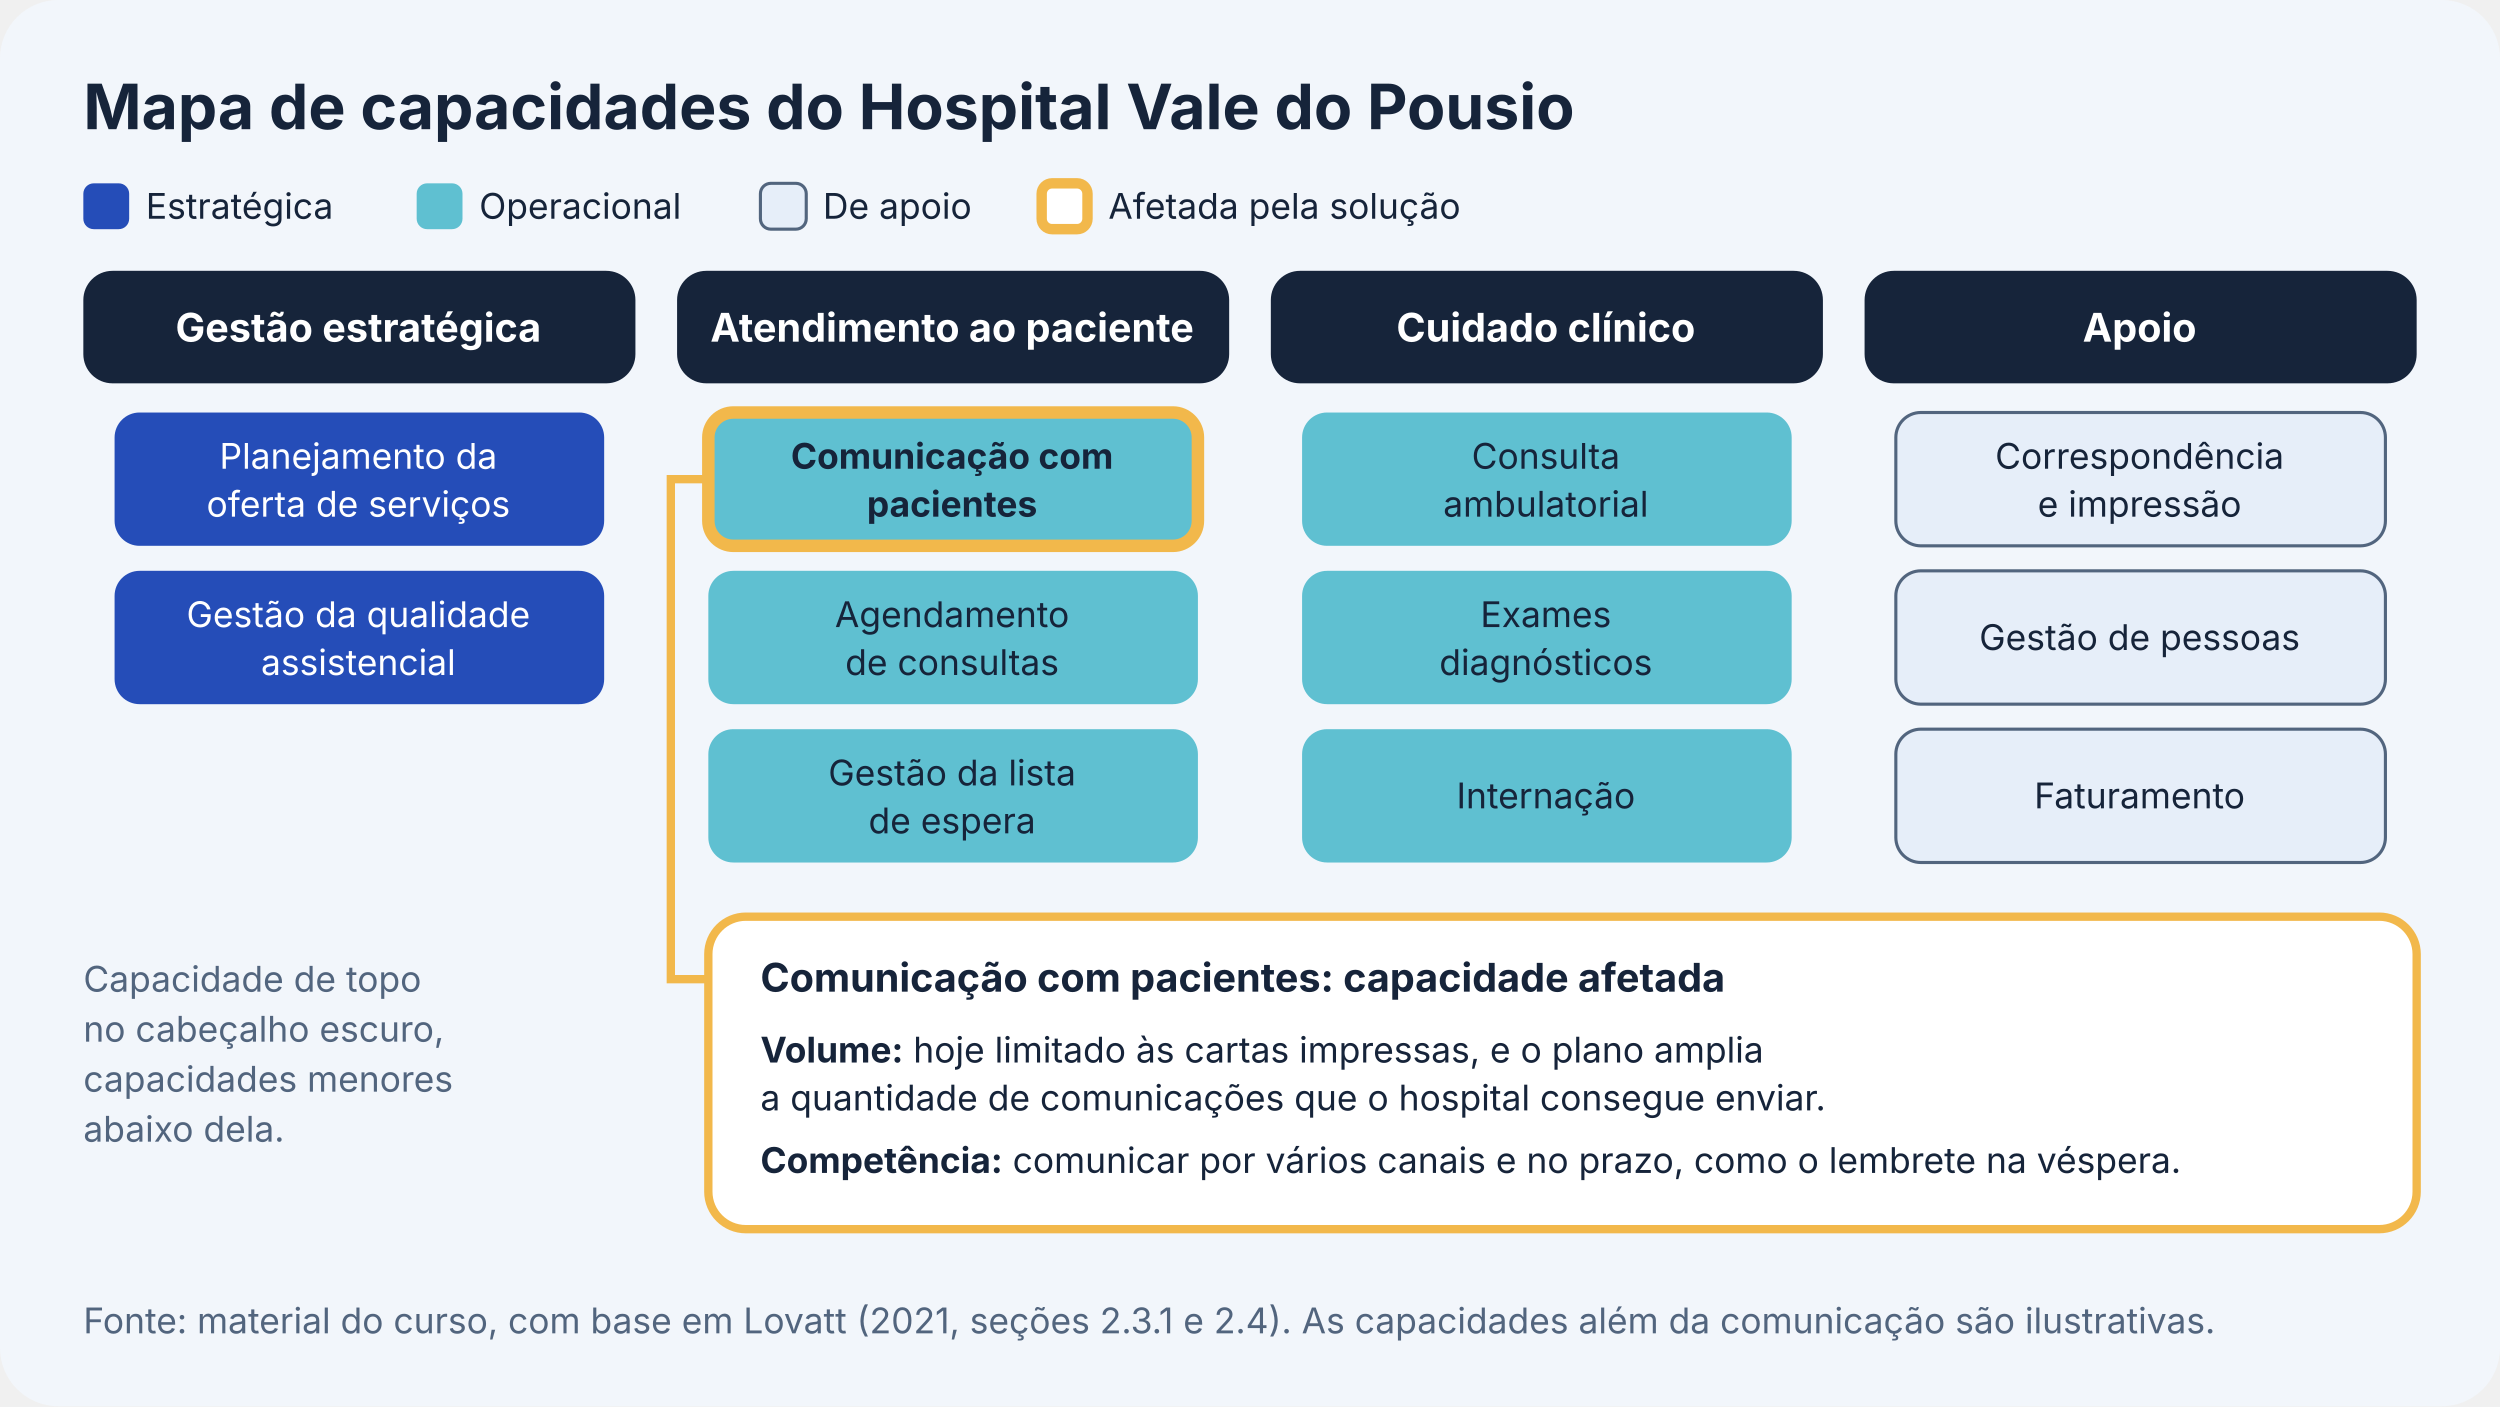
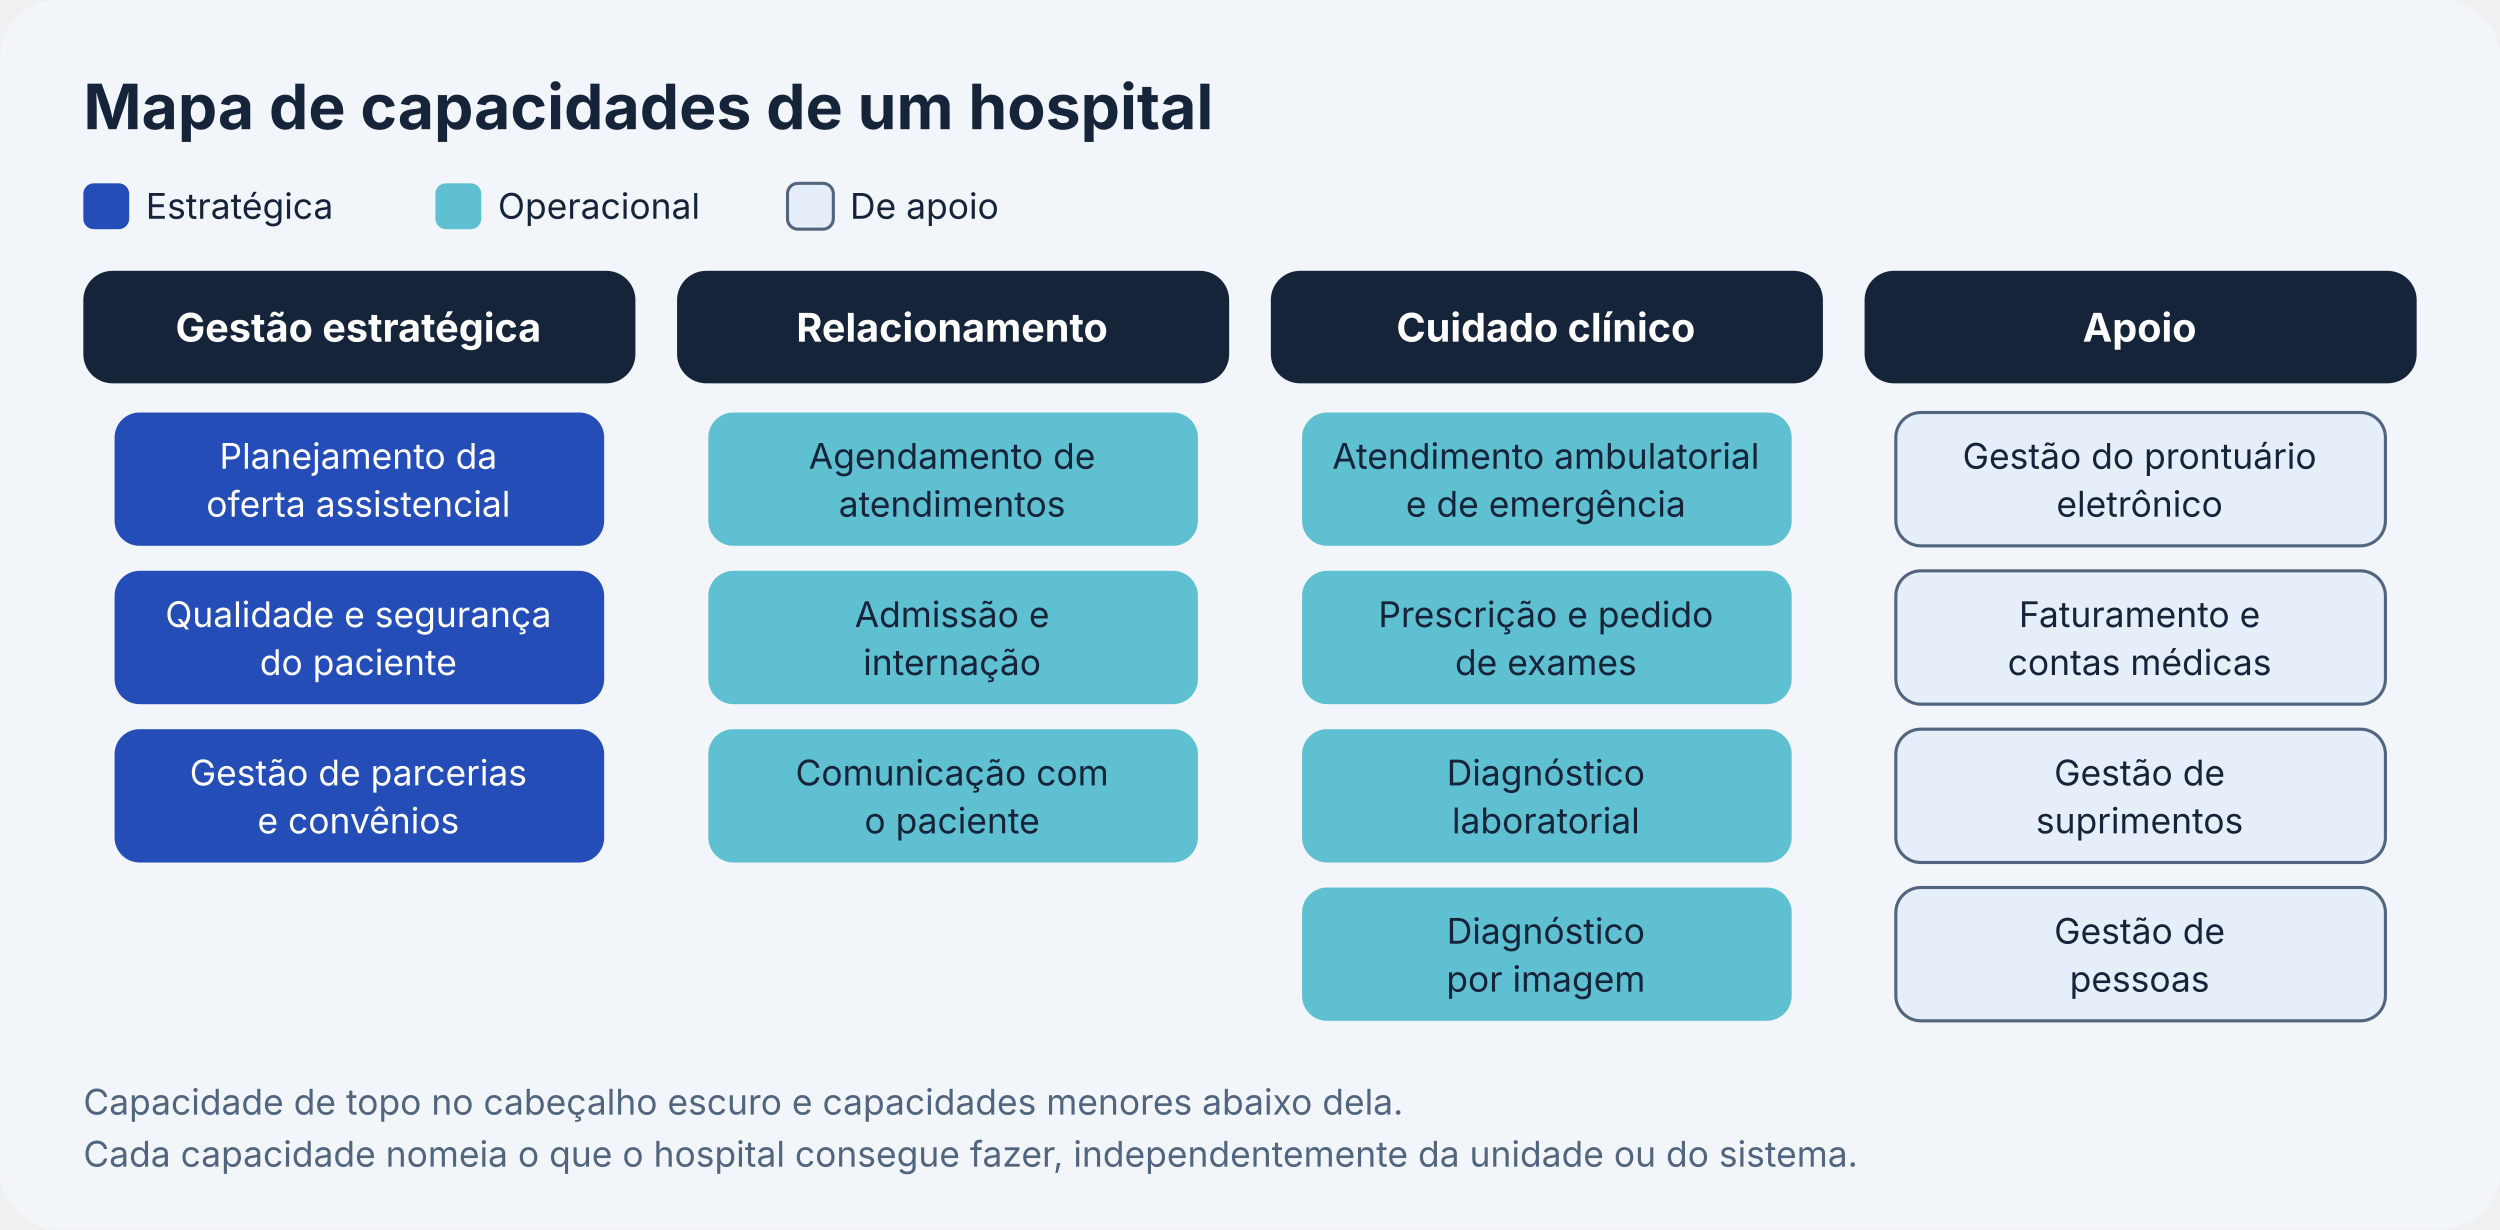
- <svg xmlns="http://www.w3.org/2000/svg" viewBox="0 0 1200 675" role="img" aria-labelledby="title desc">
+ <svg xmlns="http://www.w3.org/2000/svg" viewBox="0 0 1200 590" role="img" aria-labelledby="title desc">
  <defs>
-     <style>text{font-family:-apple-system,BlinkMacSystemFont,'Segoe UI',sans-serif;fill:#16243A}.h{font-size:30px;font-weight:700}.t{font-size:19px;font-weight:700}.q{font-size:17px;fill:#52657E}.p{font-size:17px}.e{font-size:16px;font-weight:700}.w{fill:white}</style>
+     <style>text{font-family:-apple-system,BlinkMacSystemFont,'Segoe UI',sans-serif;fill:#16243A}.h{font-size:30px;font-weight:700}.t{font-size:19px;font-weight:700}.q{font-size:17px;fill:#52657E}.p{font-size:17px}.e{font-size:16px;font-weight:700}.w{fill:white}.s{font-size:16px}</style>
  </defs>
-   <rect width="1200" height="675" rx="28" fill="#F2F6FB" />
-   <text x="40" y="62" class="h">Mapa de capacidades do Hospital Vale do Pousio</text>
+   <rect width="1200" height="590" rx="28" fill="#F2F6FB" />
+   <text x="40" y="62" class="h">Mapa de capacidades de um hospital</text>
  <rect x="40" y="88" width="22" height="22" rx="5" fill="#254DB8" />
  <text x="70" y="105" class="p">Estratégica</text>
-   <rect x="200" y="88" width="22" height="22" rx="5" fill="#5FC0D1" />
-   <text x="230" y="105" class="p">Operacional</text>
-   <rect x="365" y="88" width="22" height="22" rx="5" fill="#E6EEF9" stroke="#52657E" stroke-width="1.5" />
-   <text x="395" y="105" class="p">De apoio</text>
-   <rect x="500" y="88" width="22" height="22" rx="5" fill="white" stroke="#F2B84B" stroke-width="5" />
-   <text x="532" y="105" class="p">Afetada pela solução</text>
+   <rect x="209" y="88" width="22" height="22" rx="5" fill="#5FC0D1" />
+   <text x="239" y="105" class="p">Operacional</text>
+   <rect x="378" y="88" width="22" height="22" rx="5" fill="#E6EEF9" stroke="#52657E" stroke-width="1.5" />
+   <text x="408" y="105" class="p">De apoio</text>
  <rect x="40" y="130" width="265" height="54" rx="14" fill="#16243A" />
  <text x="172" y="164" text-anchor="middle" class="t w">Gestão estratégica</text>
-   <rect x="55" y="198" width="235" height="64" rx="12" fill="#254DB8" />
-   <text x="172" y="225" text-anchor="middle" class="p w">Planejamento da</text>
-   <text x="172" y="248" text-anchor="middle" class="p w">oferta de serviços</text>
-   <rect x="55" y="274" width="235" height="64" rx="12" fill="#254DB8" />
-   <text x="172" y="301" text-anchor="middle" class="p w">Gestão da qualidade</text>
-   <text x="172" y="324" text-anchor="middle" class="p w">assistencial</text>
+   <g>
+     <rect x="55" y="198" width="235" height="64" rx="12" fill="#254DB8" />
+     <text x="172" y="225" text-anchor="middle" class="p w">Planejamento da</text>
+     <text x="172" y="248" text-anchor="middle" class="p w">oferta assistencial</text>
+   </g>
+   <g>
+     <rect x="55" y="274" width="235" height="64" rx="12" fill="#254DB8" />
+     <text x="172" y="301" text-anchor="middle" class="p w">Qualidade e segurança</text>
+     <text x="172" y="324" text-anchor="middle" class="p w">do paciente</text>
+   </g>
+   <g>
+     <rect x="55" y="350" width="235" height="64" rx="12" fill="#254DB8" />
+     <text x="172" y="377" text-anchor="middle" class="p w">Gestão de parcerias</text>
+     <text x="172" y="400" text-anchor="middle" class="p w">e convênios</text>
+   </g>
  <rect x="325" y="130" width="265" height="54" rx="14" fill="#16243A" />
-   <text x="457" y="164" text-anchor="middle" class="t w">Atendimento ao paciente</text>
-   <rect x="340" y="198" width="235" height="64" rx="12" fill="#5FC0D1" stroke="#F2B84B" stroke-width="6" />
-   <text x="457" y="225" text-anchor="middle" class="p" font-weight="700">Comunicação com</text>
-   <text x="457" y="248" text-anchor="middle" class="p" font-weight="700">pacientes</text>
-   <rect x="340" y="274" width="235" height="64" rx="12" fill="#5FC0D1" />
-   <text x="457" y="301" text-anchor="middle" class="p">Agendamento</text>
-   <text x="457" y="324" text-anchor="middle" class="p">de consultas</text>
-   <rect x="340" y="350" width="235" height="64" rx="12" fill="#5FC0D1" />
-   <text x="457" y="377" text-anchor="middle" class="p">Gestão da lista</text>
-   <text x="457" y="400" text-anchor="middle" class="p">de espera</text>
+   <text x="457" y="164" text-anchor="middle" class="t w">Relacionamento</text>
+   <g>
+     <rect x="340" y="198" width="235" height="64" rx="12" fill="#5FC0D1" />
+     <text x="457" y="225" text-anchor="middle" class="p">Agendamento de</text>
+     <text x="457" y="248" text-anchor="middle" class="p">atendimentos</text>
+   </g>
+   <g>
+     <rect x="340" y="274" width="235" height="64" rx="12" fill="#5FC0D1" />
+     <text x="457" y="301" text-anchor="middle" class="p">Admissão e</text>
+     <text x="457" y="324" text-anchor="middle" class="p">internação</text>
+   </g>
+   <g>
+     <rect x="340" y="350" width="235" height="64" rx="12" fill="#5FC0D1" />
+     <text x="457" y="377" text-anchor="middle" class="p">Comunicação com</text>
+     <text x="457" y="400" text-anchor="middle" class="p">o paciente</text>
+   </g>
  <rect x="610" y="130" width="265" height="54" rx="14" fill="#16243A" />
  <text x="742" y="164" text-anchor="middle" class="t w">Cuidado clínico</text>
-   <rect x="625" y="198" width="235" height="64" rx="12" fill="#5FC0D1" />
-   <text x="742" y="225" text-anchor="middle" class="p">Consulta</text>
-   <text x="742" y="248" text-anchor="middle" class="p">ambulatorial</text>
-   <rect x="625" y="274" width="235" height="64" rx="12" fill="#5FC0D1" />
-   <text x="742" y="301" text-anchor="middle" class="p">Exames</text>
-   <text x="742" y="324" text-anchor="middle" class="p">diagnósticos</text>
-   <rect x="625" y="350" width="235" height="64" rx="12" fill="#5FC0D1" />
-   <text x="742" y="388" text-anchor="middle" class="p">Internação</text>
+   <g>
+     <rect x="625" y="198" width="235" height="64" rx="12" fill="#5FC0D1" />
+     <text x="742" y="225" text-anchor="middle" class="p">Atendimento ambulatorial</text>
+     <text x="742" y="248" text-anchor="middle" class="p">e de emergência</text>
+   </g>
+   <g>
+     <rect x="625" y="274" width="235" height="64" rx="12" fill="#5FC0D1" />
+     <text x="742" y="301" text-anchor="middle" class="p">Prescrição e pedido</text>
+     <text x="742" y="324" text-anchor="middle" class="p">de exames</text>
+   </g>
+   <g>
+     <rect x="625" y="350" width="235" height="64" rx="12" fill="#5FC0D1" />
+     <text x="742" y="377" text-anchor="middle" class="p">Diagnóstico</text>
+     <text x="742" y="400" text-anchor="middle" class="p">laboratorial</text>
+   </g>
+   <g>
+     <rect x="625" y="426" width="235" height="64" rx="12" fill="#5FC0D1" />
+     <text x="742" y="453" text-anchor="middle" class="p">Diagnóstico</text>
+     <text x="742" y="476" text-anchor="middle" class="p">por imagem</text>
+   </g>
  <rect x="895" y="130" width="265" height="54" rx="14" fill="#16243A" />
  <text x="1027" y="164" text-anchor="middle" class="t w">Apoio</text>
-   <rect x="910" y="198" width="235" height="64" rx="12" fill="#E6EEF9" stroke="#52657E" stroke-width="1.5" />
-   <text x="1027" y="225" text-anchor="middle" class="p">Correspondência</text>
-   <text x="1027" y="248" text-anchor="middle" class="p">e impressão</text>
-   <rect x="910" y="274" width="235" height="64" rx="12" fill="#E6EEF9" stroke="#52657E" stroke-width="1.5" />
-   <text x="1027" y="312" text-anchor="middle" class="p">Gestão de pessoas</text>
-   <rect x="910" y="350" width="235" height="64" rx="12" fill="#E6EEF9" stroke="#52657E" stroke-width="1.5" />
-   <text x="1027" y="388" text-anchor="middle" class="p">Faturamento</text>
-   <path d="M340 230H322V470h18" stroke="#F2B84B" stroke-width="4" fill="none" />
-   <rect x="340" y="440" width="820" height="150" rx="18" fill="white" stroke="#F2B84B" stroke-width="4" />
-   <text x="365" y="476" class="t">Comunicação com pacientes: capacidade afetada</text>
-   <text x="365" y="510" class="p">
-     <tspan font-weight="700">Volume:</tspan> hoje limitado às cartas impressas, e o plano amplia</text>
-   <text x="365" y="533" class="p">a quantidade de comunicações que o hospital consegue enviar.</text>
-   <text x="365" y="563" class="p">
-     <tspan font-weight="700">Competência:</tspan> comunicar por vários canais e no prazo, como o lembrete na véspera.</text>
-   <text x="40" y="476" class="q">Capacidade de topo</text>
-   <text x="40" y="500" class="q">no cabeçalho escuro,</text>
-   <text x="40" y="524" class="q">capacidades menores</text>
-   <text x="40" y="548" class="q">abaixo dela.</text>
-   <text x="40" y="640" class="q">Fonte: material do curso, com base em Lovatt (2021, seções 2.3.1 e 2.4). As capacidades além da comunicação são ilustrativas.</text>
+   <g>
+     <rect x="910" y="198" width="235" height="64" rx="12" fill="#E6EEF9" stroke="#52657E" stroke-width="1.5" />
+     <text x="1027" y="225" text-anchor="middle" class="p">Gestão do prontuário</text>
+     <text x="1027" y="248" text-anchor="middle" class="p">eletrônico</text>
+   </g>
+   <g>
+     <rect x="910" y="274" width="235" height="64" rx="12" fill="#E6EEF9" stroke="#52657E" stroke-width="1.5" />
+     <text x="1027" y="301" text-anchor="middle" class="p">Faturamento e</text>
+     <text x="1027" y="324" text-anchor="middle" class="p">contas médicas</text>
+   </g>
+   <g>
+     <rect x="910" y="350" width="235" height="64" rx="12" fill="#E6EEF9" stroke="#52657E" stroke-width="1.5" />
+     <text x="1027" y="377" text-anchor="middle" class="p">Gestão de</text>
+     <text x="1027" y="400" text-anchor="middle" class="p">suprimentos</text>
+   </g>
+   <g>
+     <rect x="910" y="426" width="235" height="64" rx="12" fill="#E6EEF9" stroke="#52657E" stroke-width="1.5" />
+     <text x="1027" y="453" text-anchor="middle" class="p">Gestão de</text>
+     <text x="1027" y="476" text-anchor="middle" class="p">pessoas</text>
+   </g>
+   <text x="40" y="535" class="q">Capacidade de topo no cabeçalho escuro e capacidades menores abaixo dela.</text>
+   <text x="40" y="560" class="q">Cada capacidade nomeia o que o hospital consegue fazer, independentemente da unidade ou do sistema.</text>
</svg>
